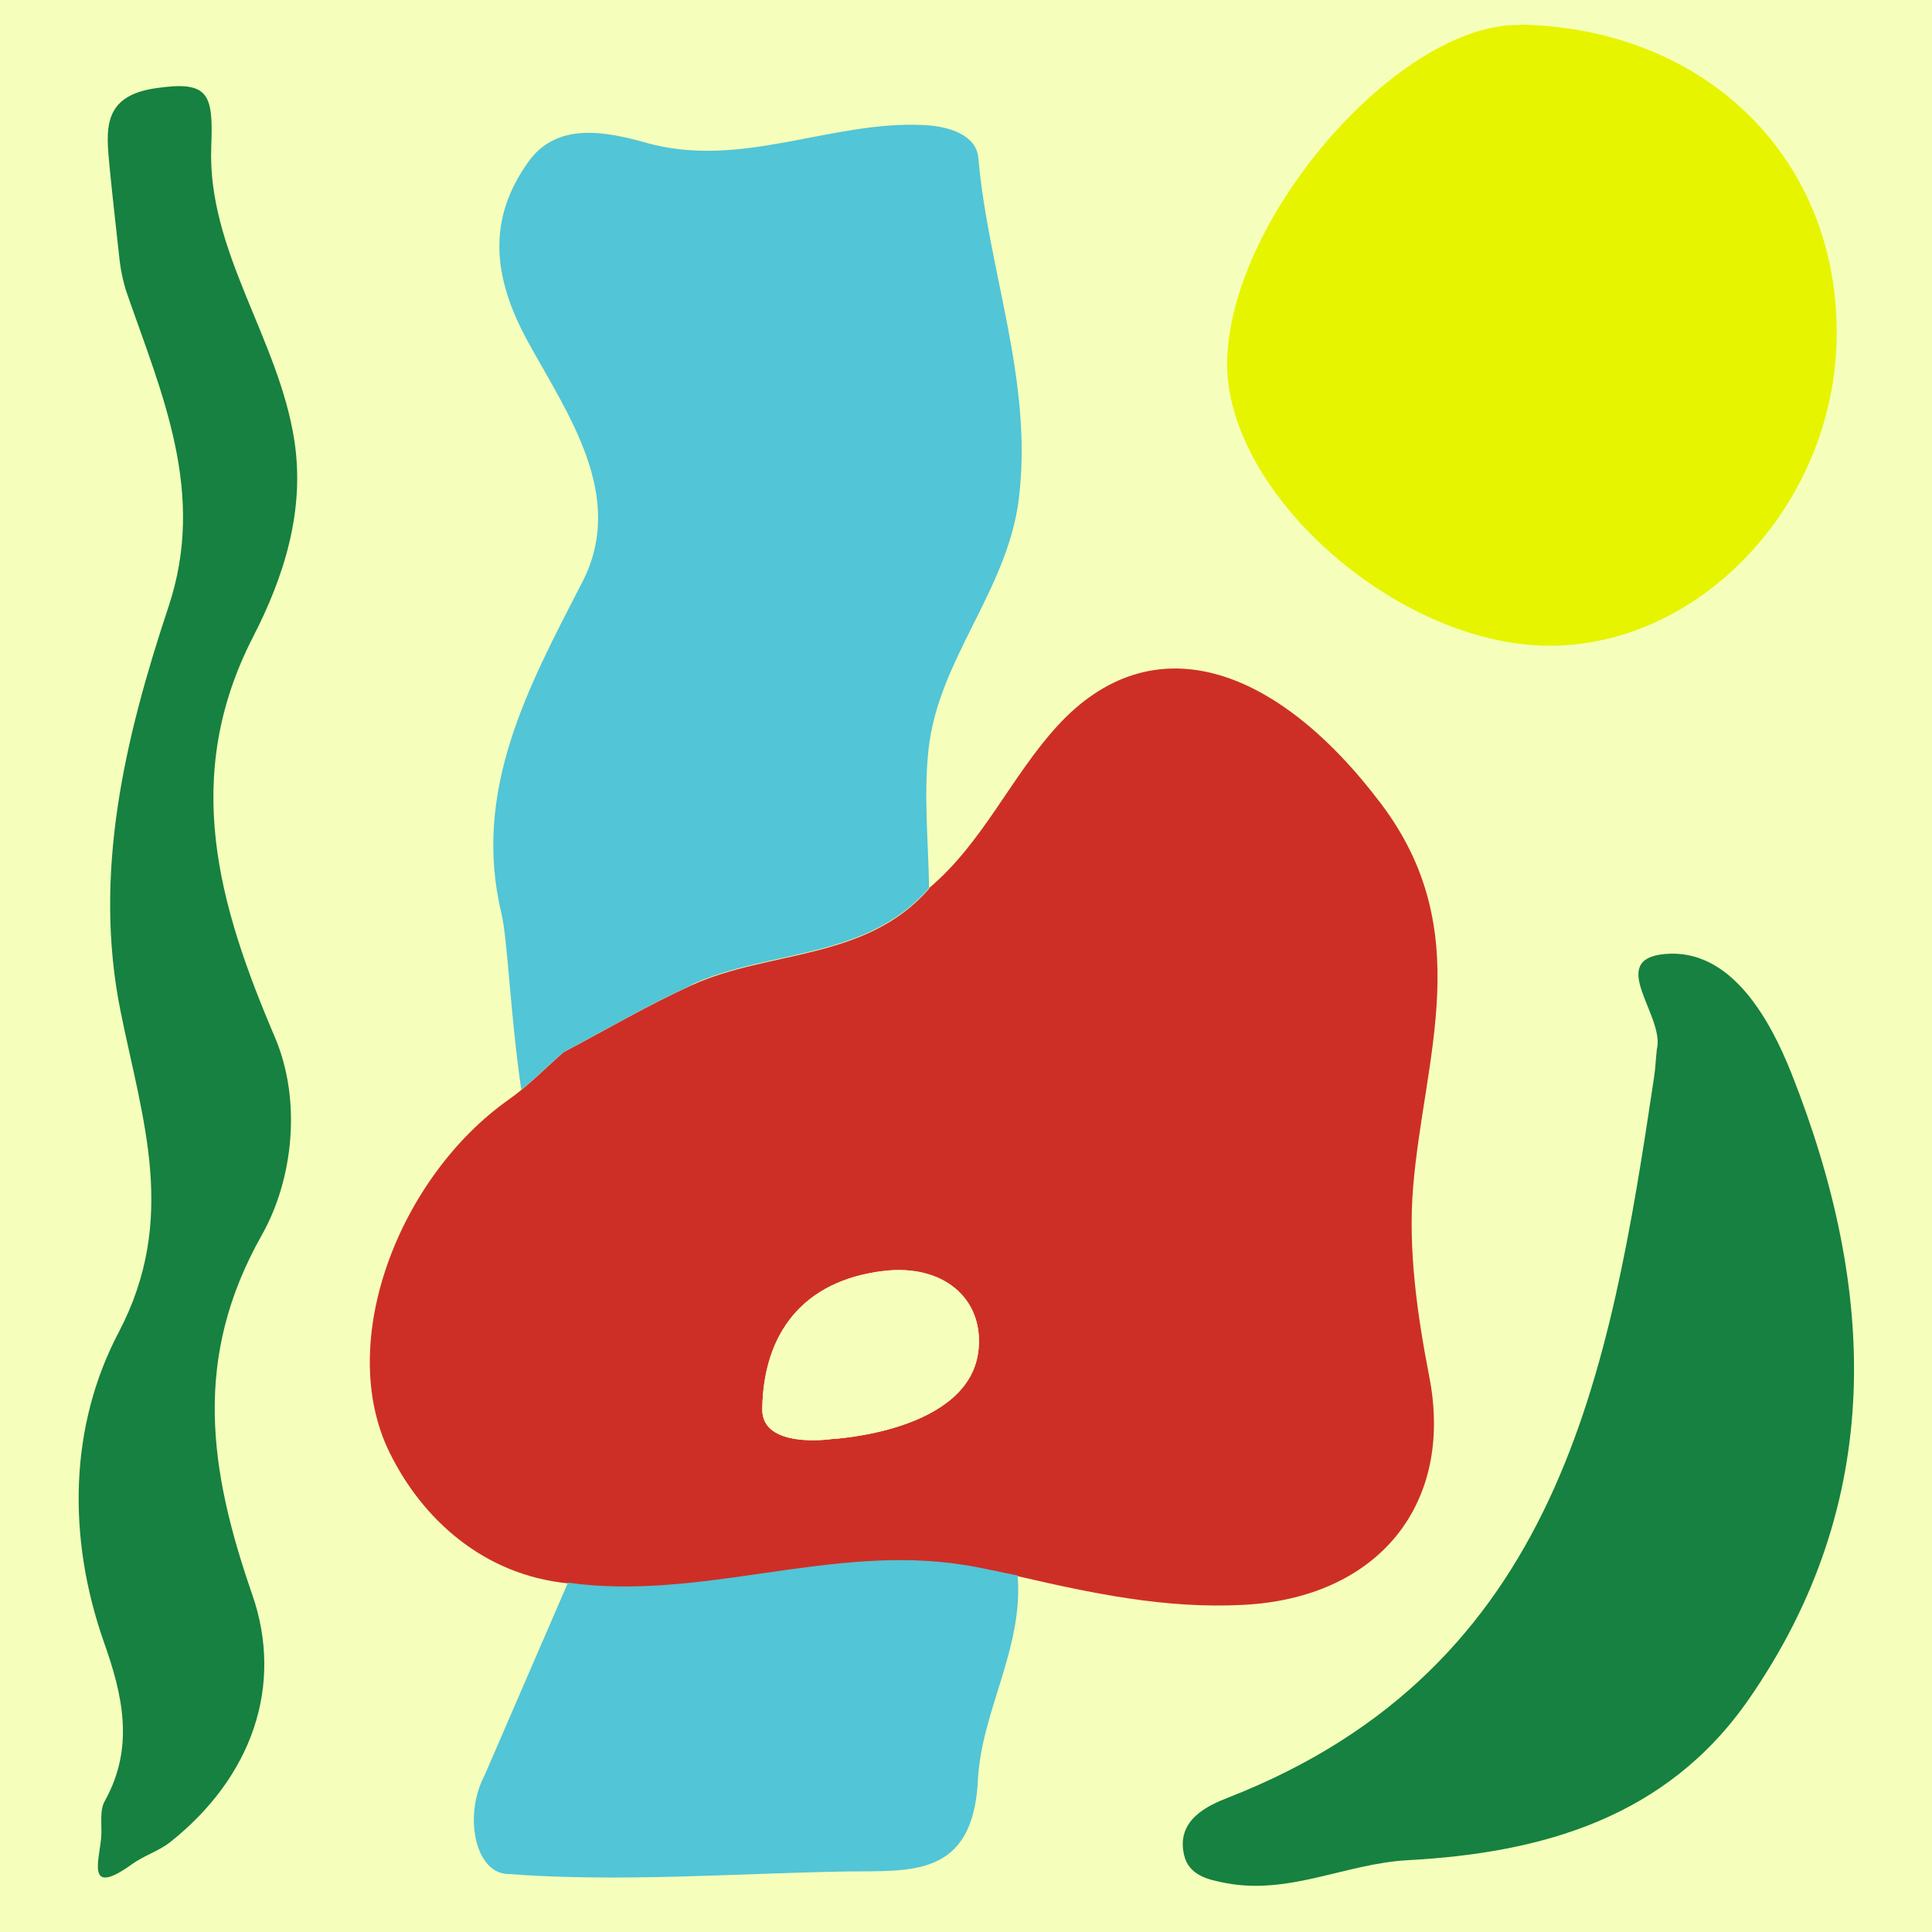
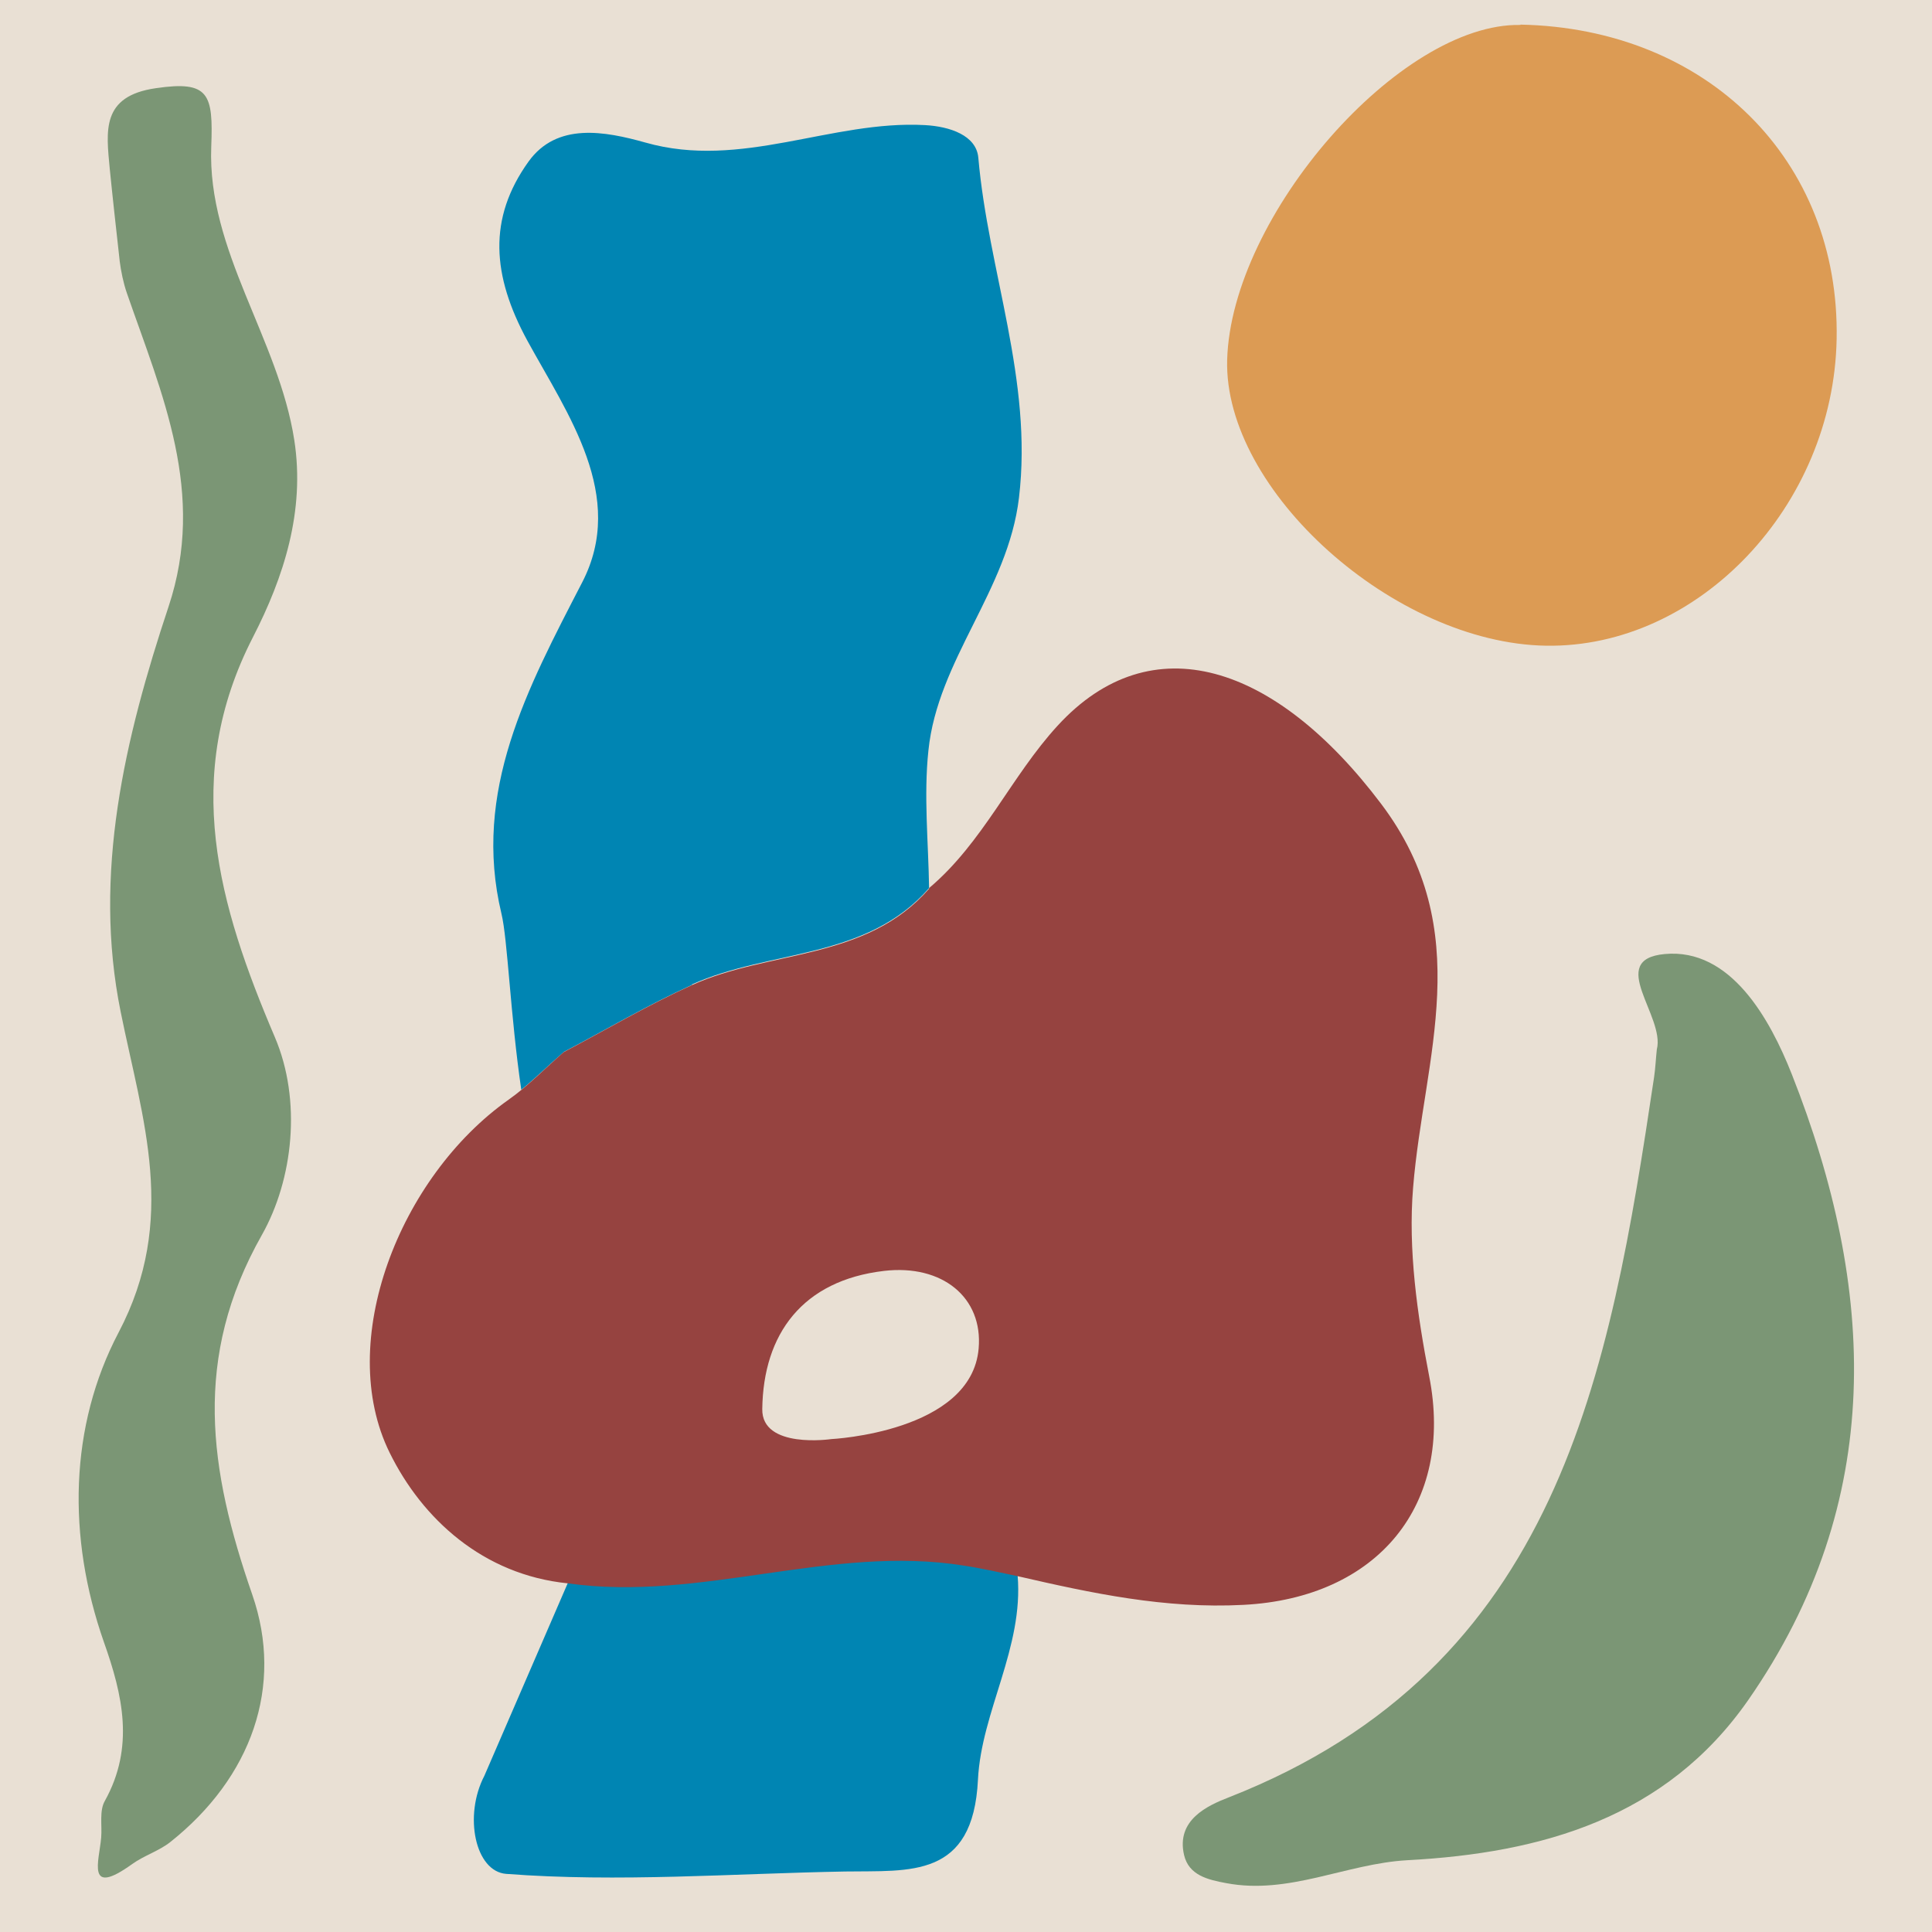
- <svg xmlns="http://www.w3.org/2000/svg" id="Layer_1" version="1.1" viewBox="0 0 565.2 565.2">
-   <defs>
-     <style>
-       .st0, .st1, .st2, .st3 {
-         fill-rule: evenodd;
-       }
- 
-       .st0, .st4 {
-         fill: #52c5d6;
-       }
- 
-       .st1 {
-         fill: #168140;
-       }
- 
-       .st2 {
-         fill: #e7f400;
-       }
- 
-       .st3 {
-         fill: #cd2f27;
-       }
- 
-       .st5 {
-         fill: #f5ffbb;
-       }
-     </style>
-   </defs>
-   <rect class="st5" x="-.8" y="-.8" width="566.9" height="566.9" />
-   <path class="st3" d="M271.8,259.8c15.8-13.3,24-32.7,37.6-47.5,27.5-30,63.8-18,94.6,22.8,28.2,37.3,12.5,74.2,9.4,112.3-1.5,18.2,1.2,37.1,4.7,55.2,7.4,37.5-15,64.9-54.4,66.9-22.8,1.2-44.3-3.4-66-8.4-5.3-1.1-10.5-2.3-15.8-3.1-38.9-6.2-76.9,10.7-115.8,5.2-24.8-2.5-42.6-18.9-52.1-38.2-16-32.4,2.8-80.7,34.8-103.3,5.8-4.1,10.7-9.2,16.1-13.9,12.5-6.6,24.7-13.8,37.5-19.6,22.7-10.3,51-7.1,69.4-28.2v-.2ZM243.2,421s41-2,43.1-26.5c1.3-14.9-10.6-24.7-27.7-22.7-23.8,2.8-35.3,18.4-35.6,40.4-.2,11.8,20.2,8.8,20.2,8.8h0Z" />
-   <g>
-     <path class="st5" d="M258.6,371.8c-23.8,2.8-35.3,18.4-35.6,40.4-.2,11.8,20.2,8.8,20.2,8.8,0,0,41-2,43.1-26.5,1.3-14.9-10.6-24.7-27.7-22.7h0Z" />
-     <path class="st4" d="M202.4,288c22.7-10.3,51-7.1,69.4-28.2-.2-13.4-1.6-27-.2-40.2,2.7-26.6,23.3-46.9,26.5-74,4.1-34.4-9-66.3-11.9-99.5-.6-6.5-8.3-9.1-15.6-9.5-27.4-1.5-53.7,13.1-81.8,5.1-11.8-3.3-25.9-6-34.2,5.6-11.9,16.6-10.7,33.3-.3,52.4,11.7,21.4,29.1,45.4,16,70.7-16,31-32.2,61-23.6,96.9,1.8,7.4,2.6,29.7,5.8,51.5,4.3-3.5,8.3-7.5,12.5-11.1,12.5-6.6,24.7-13.8,37.5-19.6h0Z" />
+ <svg xmlns="http://www.w3.org/2000/svg" viewBox="0 0 565.2 565.2">
+   <g id="zone-1" data-color-id="WT000">
+     <rect class="st5" x="-.8" y="-.8" width="566.9" height="566.9" fill="#e9e0d4" />
+     <path class="st5" d="M258.6,371.8c-23.8,2.8-35.3,18.4-35.6,40.4-.2,11.8,20.2,8.8,20.2,8.8,0,0,41-2,43.1-26.5,1.3-14.9-10.6-24.7-27.7-22.7h0Z" fill="#e9e0d4" />
  </g>
-   <path class="st2" d="M444.8,7.2c54.7,1.1,93.5,39.7,92.5,92-.9,48.8-40.4,90.4-85,89.7-44.4-.7-94.3-45.4-93.3-83.6,1.2-42.3,50.6-98.7,85.8-98h0Z" />
-   <path class="st1" d="M484.7,307c2.5-9.7-14.9-26.3,2.3-27.9,19.3-1.8,30.8,19,37.2,35.2,24.7,62.6,27.7,124.9-12.8,183.1-24,34.4-60.3,44.7-99.7,46.8-17.9,1-34.6,10.2-53,6.7-5.4-1-10.9-2.3-12.3-8.2-2.4-10.3,6.9-14.5,13.1-16.9,96.7-37.9,111.4-123.8,124.4-210.7.4-2.7.5-5.4.8-8.1h0Z" />
-   <path class="st1" d="M35,76.2c-1-9-2-17.9-2.9-26.9-1-10.9-2.6-21.2,13.5-23.5,15.6-2.3,16.8,1.7,16.2,17.1-1.2,30.5,19.7,56.1,24.3,85.9,3.2,20.7-3.1,40.1-12.1,57.6-21,40.9-10.1,78.3,6.4,117,7.9,18.5,5.4,41.6-3.8,57.9-20.3,35.9-15.5,68.6-2.8,105.2,9.3,26.8-.2,53.5-24,72.4-3.3,2.6-7.6,3.9-11.1,6.4-13.6,9.8-9.7-.8-9.1-7.7.3-3.6-.6-7.9,1.1-10.8,8.7-15.7,5.2-30.9-.3-46.4-10.8-30.8-10.1-63.2,4.3-90.6,17.4-33.1,7-62.1.6-93.8-8.2-40.4,1.2-80,14-118.5,11.1-33.3-1.9-62.1-12.2-91.8-1-2.9-1.7-6.3-2.1-9.4.5,0-.5,0,0,0h0Z" />
-   <path class="st0" d="M166.1,463c38.9,5.5,76.8-11.4,115.8-5.2,5.3.8,10.5,2.1,15.8,3.1,1.8,21.1-10.6,39.8-11.6,59.7-1.4,29.1-20,26.6-38.8,26.9-33.1.6-66.3,3.2-99.2.7-9.1-.7-12.5-17-6.4-28.7l24.5-56.6h-.1Z" />
+   <g id="zone-2" data-color-id="GN003">
+     <path class="st1" d="M484.7,307c2.5-9.7-14.9-26.3,2.3-27.9,19.3-1.8,30.8,19,37.2,35.2,24.7,62.6,27.7,124.9-12.8,183.1-24,34.4-60.3,44.7-99.7,46.8-17.9,1-34.6,10.2-53,6.7-5.4-1-10.9-2.3-12.3-8.2-2.4-10.3,6.9-14.5,13.1-16.9,96.7-37.9,111.4-123.8,124.4-210.7.4-2.7.5-5.4.8-8.1h0Z" fill="#7b9675" />
+     <path class="st1" d="M35,76.2c-1-9-2-17.9-2.9-26.9-1-10.9-2.6-21.2,13.5-23.5,15.6-2.3,16.8,1.7,16.2,17.1-1.2,30.5,19.7,56.1,24.3,85.9,3.2,20.7-3.1,40.1-12.1,57.6-21,40.9-10.1,78.3,6.4,117,7.9,18.5,5.4,41.6-3.8,57.9-20.3,35.9-15.5,68.6-2.8,105.2,9.3,26.8-.2,53.5-24,72.4-3.3,2.6-7.6,3.9-11.1,6.4-13.6,9.8-9.7-.8-9.1-7.7.3-3.6-.6-7.9,1.1-10.8,8.7-15.7,5.2-30.9-.3-46.4-10.8-30.8-10.1-63.2,4.3-90.6,17.4-33.1,7-62.1.6-93.8-8.2-40.4,1.2-80,14-118.5,11.1-33.3-1.9-62.1-12.2-91.8-1-2.9-1.7-6.3-2.1-9.4.5,0-.5,0,0,0h0Z" fill="#7b9675" />
+   </g>
+   <g id="zone-3" data-color-id="BL002">
+     <path class="st4" d="M202.4,288c22.7-10.3,51-7.1,69.4-28.2-.2-13.4-1.6-27-.2-40.2,2.7-26.6,23.3-46.9,26.5-74,4.1-34.4-9-66.3-11.9-99.5-.6-6.5-8.3-9.1-15.6-9.5-27.4-1.5-53.7,13.1-81.8,5.1-11.8-3.3-25.9-6-34.2,5.6-11.9,16.6-10.7,33.3-.3,52.4,11.7,21.4,29.1,45.4,16,70.7-16,31-32.2,61-23.6,96.9,1.8,7.4,2.6,29.7,5.8,51.5,4.3-3.5,8.3-7.5,12.5-11.1,12.5-6.6,24.7-13.8,37.5-19.6h0Z" fill="#0085b3" />
+     <path class="st0" d="M166.1,463c38.9,5.5,76.8-11.4,115.8-5.2,5.3.8,10.5,2.1,15.8,3.1,1.8,21.1-10.6,39.8-11.6,59.7-1.4,29.1-20,26.6-38.8,26.9-33.1.6-66.3,3.2-99.2.7-9.1-.7-12.5-17-6.4-28.7l24.5-56.6h-.1Z" fill="#0085b3" />
+   </g>
+   <g id="zone-4" data-color-id="RD001">
+     <path class="st3" d="M271.8,259.8c15.8-13.3,24-32.7,37.6-47.5,27.5-30,63.8-18,94.6,22.8,28.2,37.3,12.5,74.2,9.4,112.3-1.5,18.2,1.2,37.1,4.7,55.2,7.4,37.5-15,64.9-54.4,66.9-22.8,1.2-44.3-3.4-66-8.4-5.3-1.1-10.5-2.3-15.8-3.1-38.9-6.2-76.9,10.7-115.8,5.2-24.8-2.5-42.6-18.9-52.1-38.2-16-32.4,2.8-80.7,34.8-103.3,5.8-4.1,10.7-9.2,16.1-13.9,12.5-6.6,24.7-13.8,37.5-19.6,22.7-10.3,51-7.1,69.4-28.2v-.2ZM243.2,421s41-2,43.1-26.5c1.3-14.9-10.6-24.7-27.7-22.7-23.8,2.8-35.3,18.4-35.6,40.4-.2,11.8,20.2,8.8,20.2,8.8h0Z" fill="#964340" />
+   </g>
+   <g id="zone-5" data-color-id="YL001">
+     <path class="st2" d="M444.8,7.2c54.7,1.1,93.5,39.7,92.5,92-.9,48.8-40.4,90.4-85,89.7-44.4-.7-94.3-45.4-93.3-83.6,1.2-42.3,50.6-98.7,85.8-98h0Z" fill="#dc9b54" />
+   </g>
</svg>
